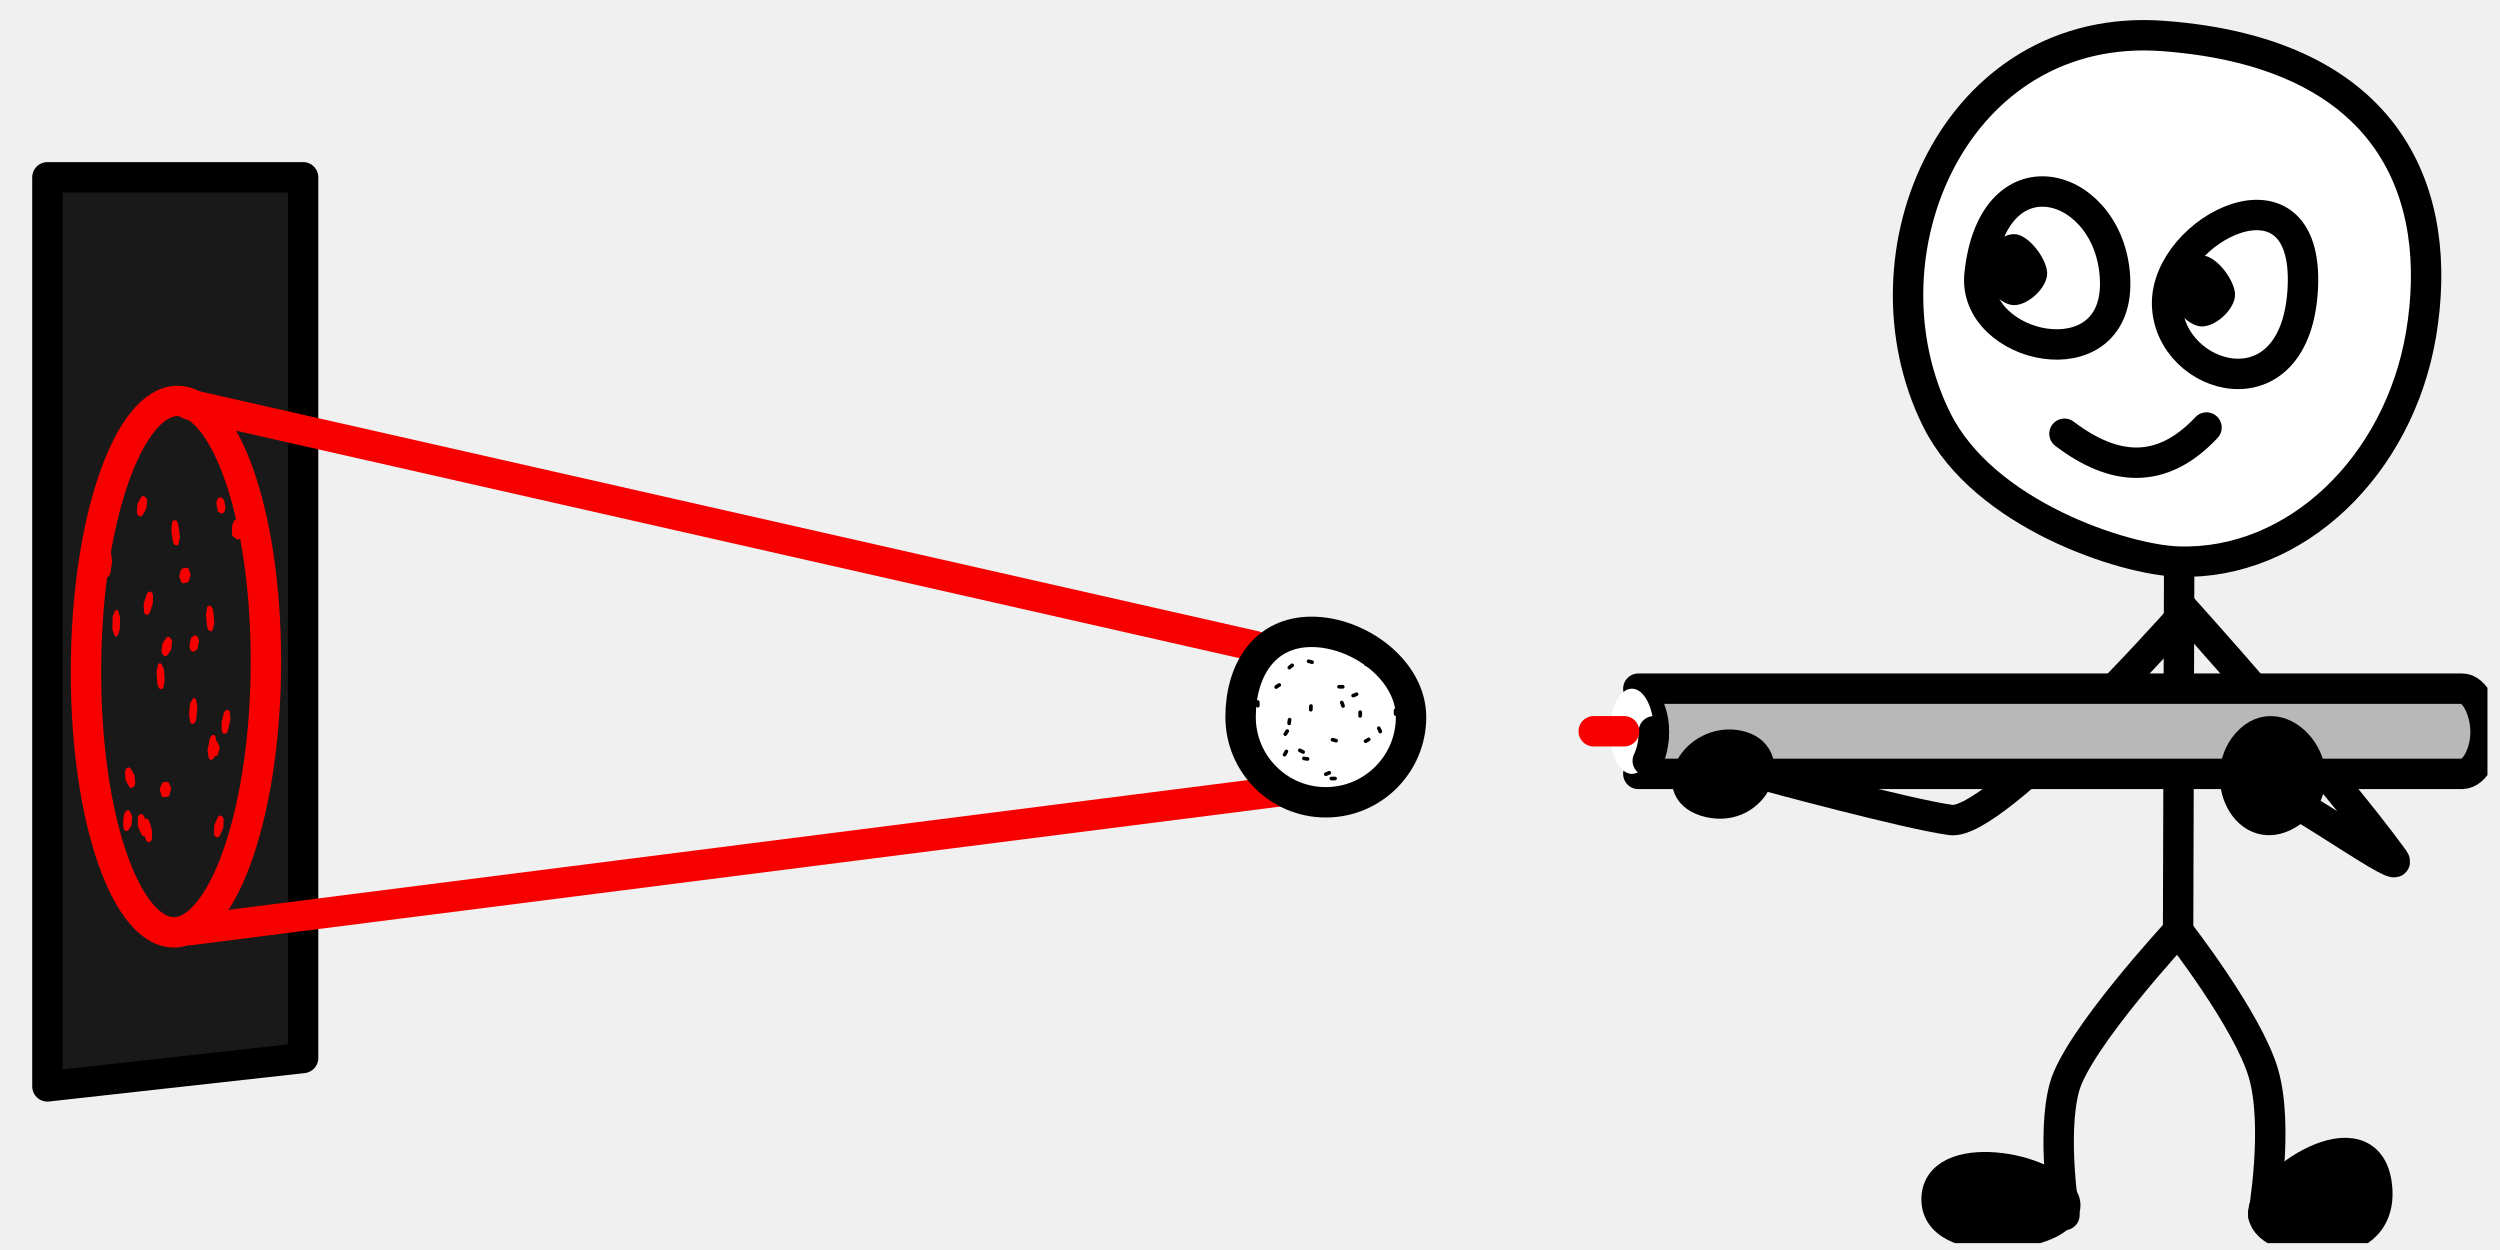
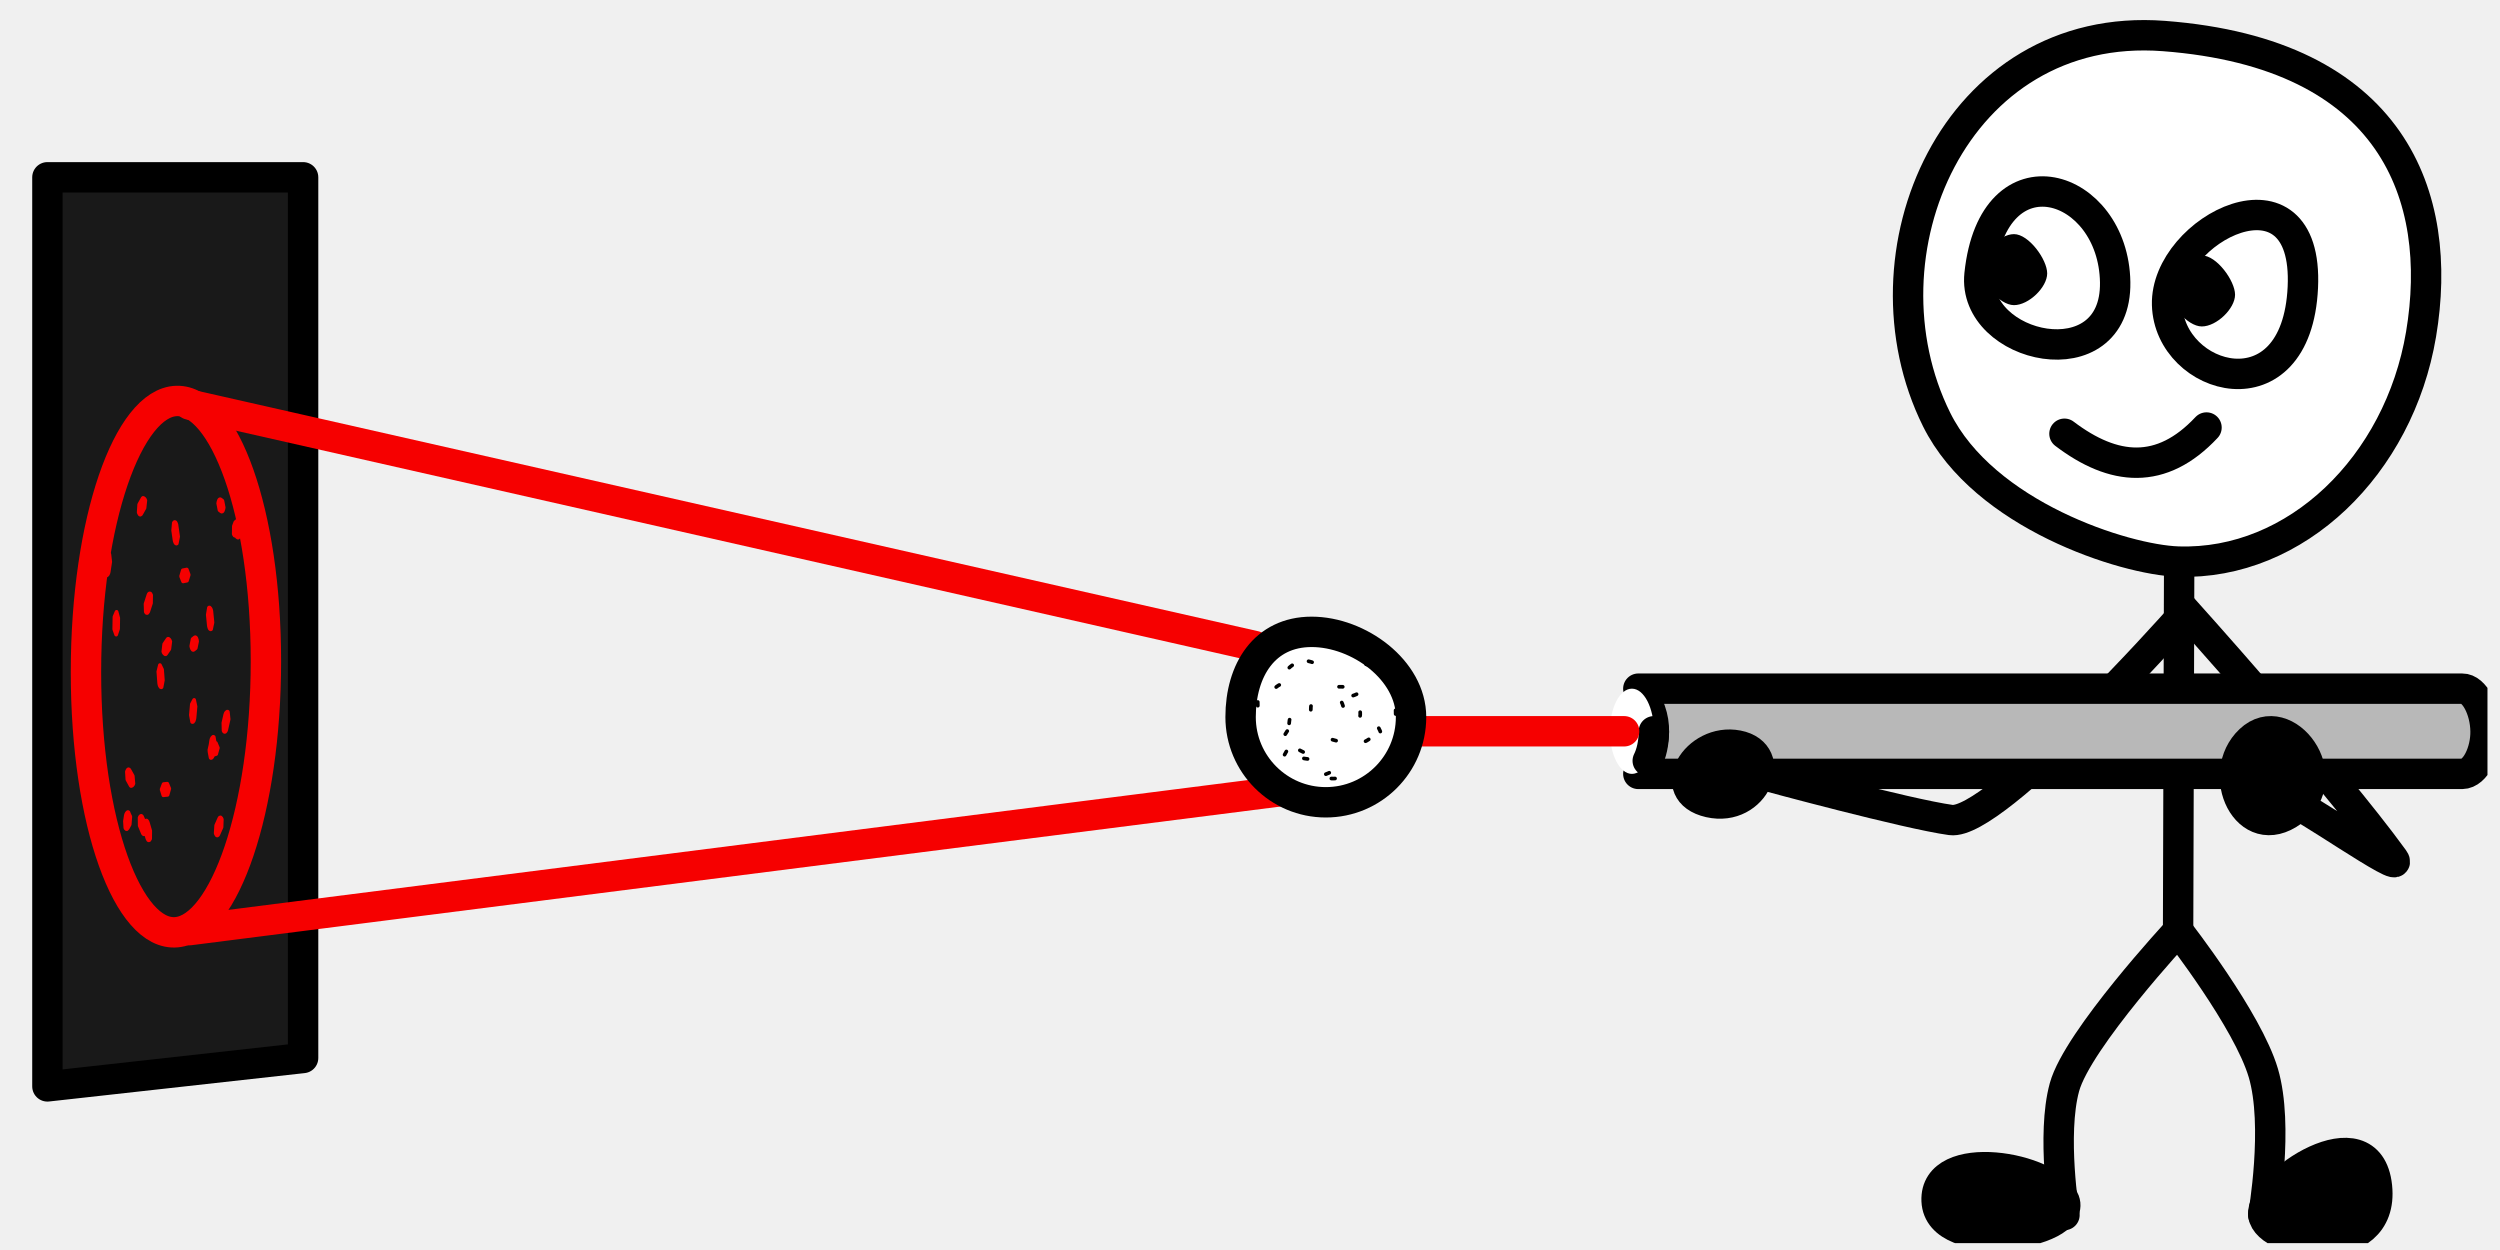
<svg xmlns="http://www.w3.org/2000/svg" width="100%" height="100%" viewBox="0 0 88 44" version="1.1" xml:space="preserve" style="fill-rule:evenodd;clip-rule:evenodd;stroke-linecap:round;stroke-linejoin:round;stroke-miterlimit:1.5;">
  <rect id="stickman-laser-microscope-activity-color" x="0.669" y="0.241" width="86.89" height="43.518" style="fill:none;" />
  <clipPath id="_clip1">
    <rect x="0.669" y="0.241" width="86.89" height="43.518" />
  </clipPath>
  <g clip-path="url(#_clip1)">
    <g>
      <path d="M76.707,19.803L76.669,32.768" style="fill:none;stroke:black;stroke-width:1.07px;" />
      <path d="M76.669,32.768C76.669,32.768 73.129,36.588 72.669,38.268C72.209,39.947 72.669,42.768 72.669,42.768" style="fill:none;stroke:black;stroke-width:1.07px;" />
      <path d="M76.669,32.768C76.669,32.768 79.118,35.904 79.669,37.768C80.22,39.632 79.669,42.768 79.669,42.768" style="fill:none;stroke:black;stroke-width:1.07px;" />
      <path d="M76.707,21.268C76.707,21.268 82.062,27.212 84.257,30.241C84.767,30.944 80.607,27.995 80.669,28.273" style="fill:none;stroke:black;stroke-width:1.07px;" />
      <path d="M76.669,21.829C76.669,21.829 70.218,29.077 68.669,28.864C67.12,28.652 62.169,27.307 62.169,27.307" style="fill:none;stroke:black;stroke-width:1.07px;" />
      <path d="M79.669,42.768C79.534,41.673 83.388,39.075 83.669,41.768C83.95,44.461 79.804,43.863 79.669,42.768Z" style="stroke:black;stroke-width:1.07px;" />
      <path d="M72.669,42.268C72.22,41.061 68.089,40.357 68.169,42.268C68.249,44.179 73.118,43.475 72.669,42.268Z" style="stroke:black;stroke-width:1.07px;" />
      <path d="M76.669,19.768C74.783,19.705 69.837,18.13 68.169,14.768C65.284,8.955 68.808,0.708 76.169,1.268C84.235,1.881 86.038,6.906 85.221,11.768C84.445,16.379 80.827,19.906 76.669,19.768Z" style="fill:white;stroke:black;stroke-width:1.07px;" />
      <path d="M81.06,10.115C80.845,14.717 76.356,13.417 76.282,10.728C76.209,8.039 81.275,5.513 81.06,10.115Z" style="fill:none;stroke:black;stroke-width:1.07px;" />
      <path d="M70.892,8.241C71.414,8.241 72.061,9.136 72.061,9.624C72.061,10.111 71.414,10.741 70.892,10.741C70.369,10.741 69.707,9.92 69.707,9.433C69.707,8.946 70.369,8.241 70.892,8.241Z" />
      <path d="M77.504,8.991C78.026,8.991 78.674,9.886 78.674,10.374C78.674,10.861 78.026,11.491 77.504,11.491C76.982,11.491 76.319,10.67 76.319,10.183C76.319,9.696 76.982,8.991 77.504,8.991Z" />
      <path d="M74.454,9.935C74.508,13.43 69.402,12.295 69.68,9.655C70.162,5.087 74.399,6.44 74.454,9.935Z" style="fill:none;stroke:black;stroke-width:1.07px;" />
      <path d="M77.669,15.049C76.08,16.744 74.402,16.583 72.669,15.268" style="fill:none;stroke:black;stroke-width:1.07px;" />
      <path d="M86.669,24.241C87.099,24.235 87.482,24.985 87.492,25.741C87.502,26.441 87.146,27.234 86.669,27.241L57.669,27.241C58.348,26.273 58.451,25.278 57.669,24.241L86.669,24.241Z" style="fill:rgb(184,184,184);stroke:black;stroke-width:1.07px;" />
      <ellipse cx="57.443" cy="25.741" rx="0.774" ry="1.5" style="fill:white;stroke:black;stroke-width:1.07px;stroke-dasharray:1.07,21.33,0,0,0,0;" />
      <g>
        <path d="M10.669,6.241L10.669,37.241C7.669,37.574 4.669,37.907 1.669,38.241L1.669,6.241L10.669,6.241Z" style="fill:rgb(25,25,25);stroke:black;stroke-width:1.07px;" />
        <path d="M6.217,14.114C7.886,14.068 9.36,18.013 9.36,23.273C9.36,28.52 7.891,32.658 6.217,32.814C4.521,32.973 3.026,29.003 3.026,23.658C3.026,18.329 4.516,14.162 6.217,14.114Z" style="fill:rgb(25,25,25);stroke:rgb(246,0,0);stroke-width:1.07px;" />
        <path d="M7.413,26.208L7.437,26.048C7.444,26.002 7.495,25.906 7.524,25.942L7.562,26.164L7.597,26.153L7.669,26.325L7.609,26.542L7.502,26.572C7.496,26.617 7.443,26.711 7.415,26.676L7.376,26.469L7.371,26.399L7.413,26.208ZM5.095,28.975L5.111,28.924C5.151,28.832 5.192,28.909 5.204,28.957L5.288,29.243L5.285,29.523C5.259,29.598 5.217,29.602 5.191,29.524L5.12,29.291C5.109,29.332 5.067,29.419 5.027,29.327L4.918,29.064L4.914,28.785C4.932,28.725 4.975,28.676 5.009,28.764L5.095,28.975ZM8.305,18.839C8.267,18.895 8.236,18.823 8.228,18.798L8.232,18.521L8.283,18.383L8.339,18.334L8.386,18.437L8.423,18.657L8.392,18.919C8.37,18.952 8.312,18.878 8.305,18.839ZM4.548,28.663L4.587,28.745L4.566,29.02L4.492,29.158C4.46,29.216 4.428,29.181 4.412,29.138L4.398,28.905L4.43,28.698C4.437,28.653 4.489,28.555 4.519,28.591L4.548,28.663ZM7.828,17.627L7.874,17.865C7.869,17.919 7.836,18.039 7.793,18.006L7.727,17.956L7.681,17.718C7.686,17.664 7.718,17.544 7.762,17.576L7.828,17.627ZM5.025,17.533C5.047,17.499 5.109,17.574 5.116,17.614L5.087,17.881L4.975,18.081C4.929,18.176 4.889,18.062 4.882,18.033L4.9,17.757L5.025,17.533ZM6.445,20.466L6.374,20.286L6.436,20.074L6.575,20.047L6.644,20.233L6.58,20.439L6.445,20.466ZM7.931,25.146C7.938,25.104 7.996,25.021 8.02,25.056L8.048,25.317L7.963,25.693C7.948,25.746 7.906,25.81 7.87,25.72L7.863,25.444L7.931,25.146ZM5.733,23.944L5.686,24.189C5.646,24.223 5.608,24.107 5.604,24.055L5.573,23.64L5.629,23.411L5.705,23.569L5.733,23.944ZM7.314,21.64L7.355,21.389C7.388,21.354 7.434,21.458 7.439,21.506L7.479,21.91L7.429,22.148C7.386,22.181 7.354,22.061 7.35,22.007L7.314,21.64ZM5.887,27.586L5.959,27.76L5.898,27.978L5.751,27.994L5.688,27.79L5.759,27.6L5.887,27.586ZM4.156,22.134L4.089,22.339L4.021,22.147L4.029,21.713L4.103,21.536L4.162,21.753L4.156,22.134ZM6.27,18.889L6.222,19.131C6.181,19.164 6.146,19.046 6.141,18.993L6.095,18.673L6.119,18.403C6.172,18.308 6.209,18.465 6.21,18.469L6.27,18.889ZM3.76,19.604C3.767,19.562 3.826,19.477 3.85,19.513L3.88,19.778L3.825,20.137C3.819,20.185 3.769,20.287 3.737,20.251L3.7,19.995L3.76,19.604ZM4.484,27.442L4.467,27.167C4.471,27.151 4.512,27.015 4.56,27.111L4.673,27.315L4.696,27.585C4.688,27.624 4.624,27.695 4.604,27.661L4.484,27.442ZM6.846,25.274C6.841,25.327 6.805,25.445 6.763,25.412L6.719,25.17L6.753,24.788L6.833,24.637L6.882,24.871L6.846,25.274ZM5.226,20.939C5.256,20.856 5.299,20.879 5.32,20.949L5.315,21.229L5.226,21.506C5.212,21.556 5.17,21.628 5.132,21.536L5.123,21.258L5.226,20.939ZM7.715,28.817C7.751,28.73 7.792,28.782 7.808,28.841L7.798,29.117L7.684,29.374C7.639,29.467 7.6,29.362 7.592,29.329L7.61,29.055L7.715,28.817ZM5.839,23.024C5.816,23.059 5.756,22.979 5.749,22.939L5.78,22.673L5.905,22.49C5.93,22.456 5.987,22.54 5.994,22.582L5.961,22.845L5.839,23.024ZM6.814,22.874C6.773,22.907 6.737,22.79 6.733,22.738L6.78,22.496L6.858,22.434C6.901,22.401 6.934,22.521 6.938,22.574L6.889,22.814L6.814,22.874Z" style="fill:rgb(246,0,0);stroke:rgb(246,0,0);stroke-width:0.13px;stroke-linecap:butt;stroke-miterlimit:2;" />
      </g>
-       <path d="M57.169,25.741L49.669,25.741" style="fill:none;stroke:rgb(246,0,0);stroke-width:1.07px;stroke-dasharray:1.07,21.33,0,0,0,0;" />
+       <path d="M57.169,25.741L49.669,25.741" style="fill:none;stroke:rgb(246,0,0);stroke-width:1.07px;" />
      <path d="M44.169,22.741L6.669,14.241" style="fill:none;stroke:rgb(246,0,0);stroke-width:1.07px;" />
      <path d="M45.169,27.839L6.669,32.741" style="fill:none;stroke:rgb(246,0,0);stroke-width:1.07px;" />
      <path d="M79.202,26.051C77.95,27.23 79.088,29.745 80.702,28.551C82.317,27.356 80.454,24.871 79.202,26.051Z" style="stroke:black;stroke-width:1.07px;" />
      <path d="M60.169,28.241C61.784,28.608 62.635,26.526 61.169,26.241C59.703,25.956 58.554,27.873 60.169,28.241Z" style="fill:none;stroke:black;stroke-width:1.07px;" />
      <path d="M46.169,22.241C47.825,22.241 49.669,23.585 49.669,25.241C49.669,26.897 48.325,28.241 46.669,28.241C45.013,28.241 43.669,26.897 43.669,25.241C43.669,23.585 44.513,22.241 46.169,22.241Z" style="fill:white;" />
      <clipPath id="_clip2">
        <path d="M46.169,22.241C47.825,22.241 49.669,23.585 49.669,25.241C49.669,26.897 48.325,28.241 46.669,28.241C45.013,28.241 43.669,26.897 43.669,25.241C43.669,23.585 44.513,22.241 46.169,22.241Z" />
      </clipPath>
      <g clip-path="url(#_clip2)">
        <path d="M48.211,23.415C45.033,22.542 44.903,24.135 45.384,24.262C46.227,24.485 48.63,23.358 48.435,25.62C48.359,26.503 46.023,26.545 46.143,24.885C46.188,24.249 47.802,23.45 47.879,25.077C47.886,25.22 47.913,25.803 46.755,26.461C45.272,27.303 43.249,23.276 46.252,24.125C46.887,24.304 46.958,23.29 45.757,23.238C43.548,23.143 43.805,26.934 46.519,26.722C47.16,26.672 48.086,24.143 46.223,24.247C44.721,24.331 45.161,29.248 47.718,26.459C47.912,26.247 48.242,24.905 48.577,25.723C48.967,26.676 47.719,27.814 46.051,27.26C45.82,27.183 43.448,25.861 47.444,24.551C48.203,24.303 48.116,24.176 48.703,23.651C50.149,26.552 47.512,26.31 46.688,25.963C45.934,25.646 45.925,26.407 45.046,26.924C45.141,26.736 45.624,25.35 47.322,24.944" style="fill:none;stroke:black;stroke-width:0.13px;stroke-dasharray:0.13,2.67,0,0,0,0;" />
      </g>
      <path d="M46.169,22.241C47.825,22.241 49.669,23.585 49.669,25.241C49.669,26.897 48.325,28.241 46.669,28.241C45.013,28.241 43.669,26.897 43.669,25.241C43.669,23.585 44.513,22.241 46.169,22.241Z" style="fill:none;stroke:black;stroke-width:1.07px;" />
    </g>
  </g>
</svg>
